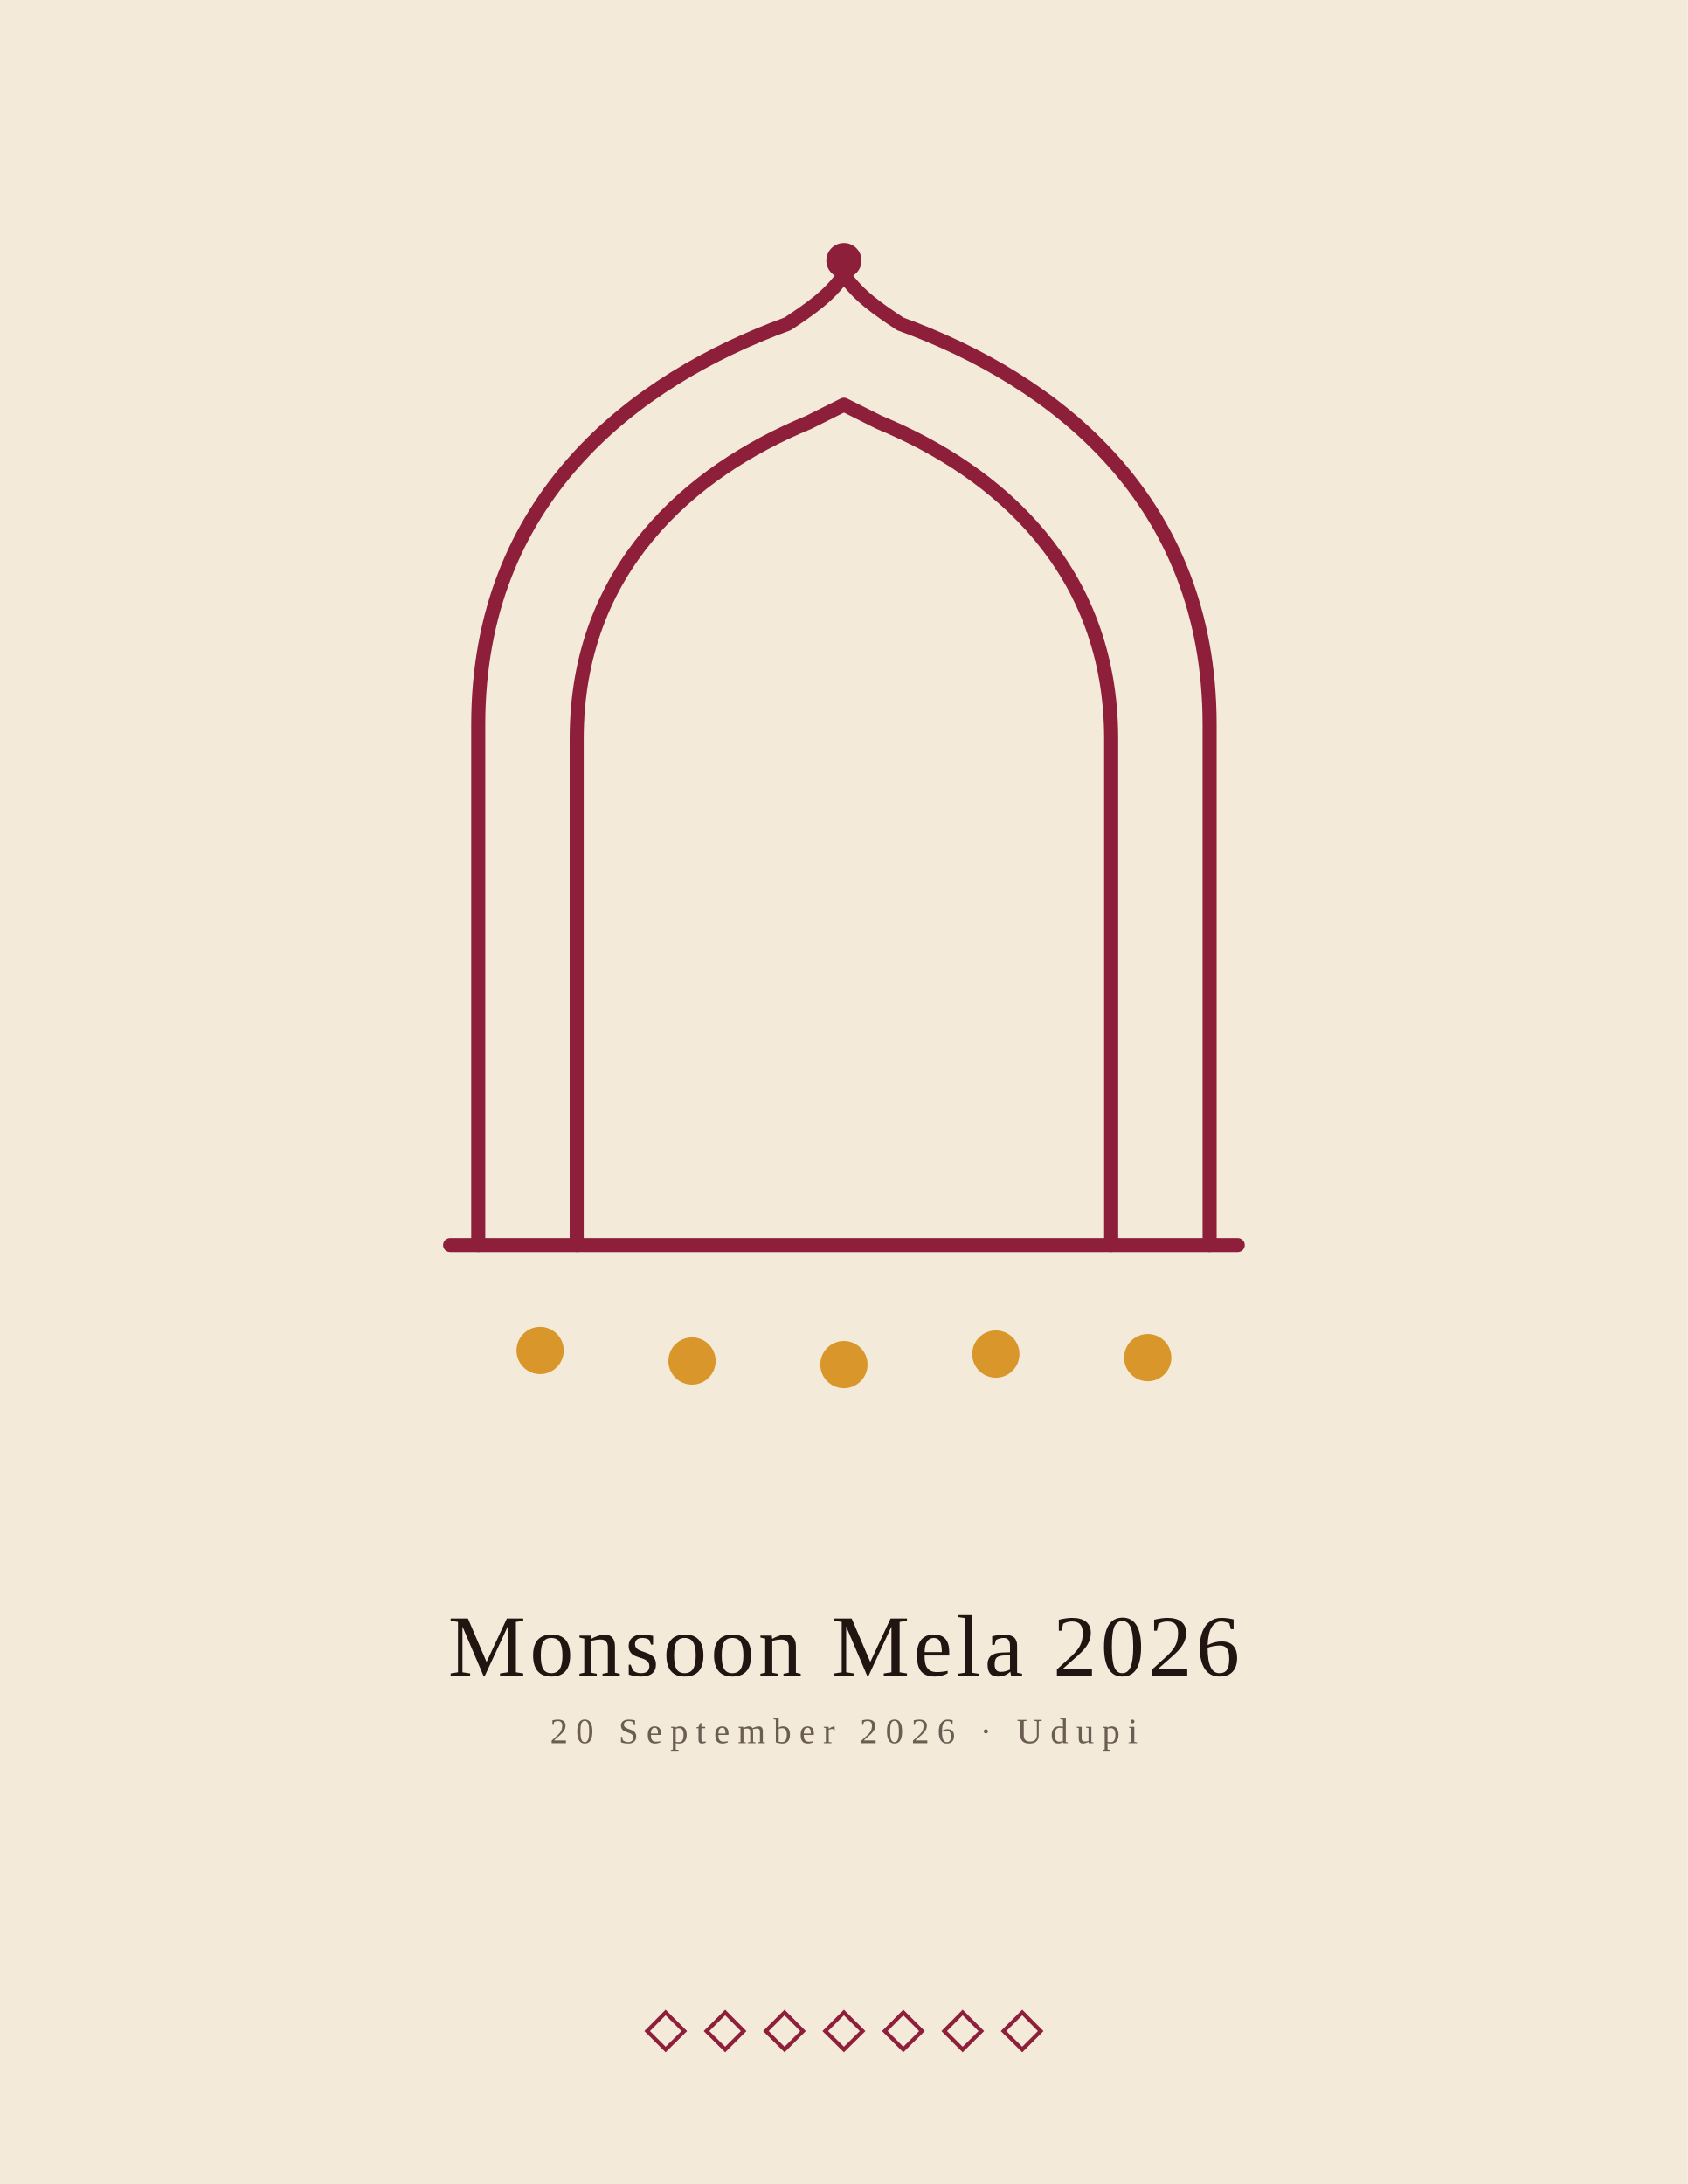
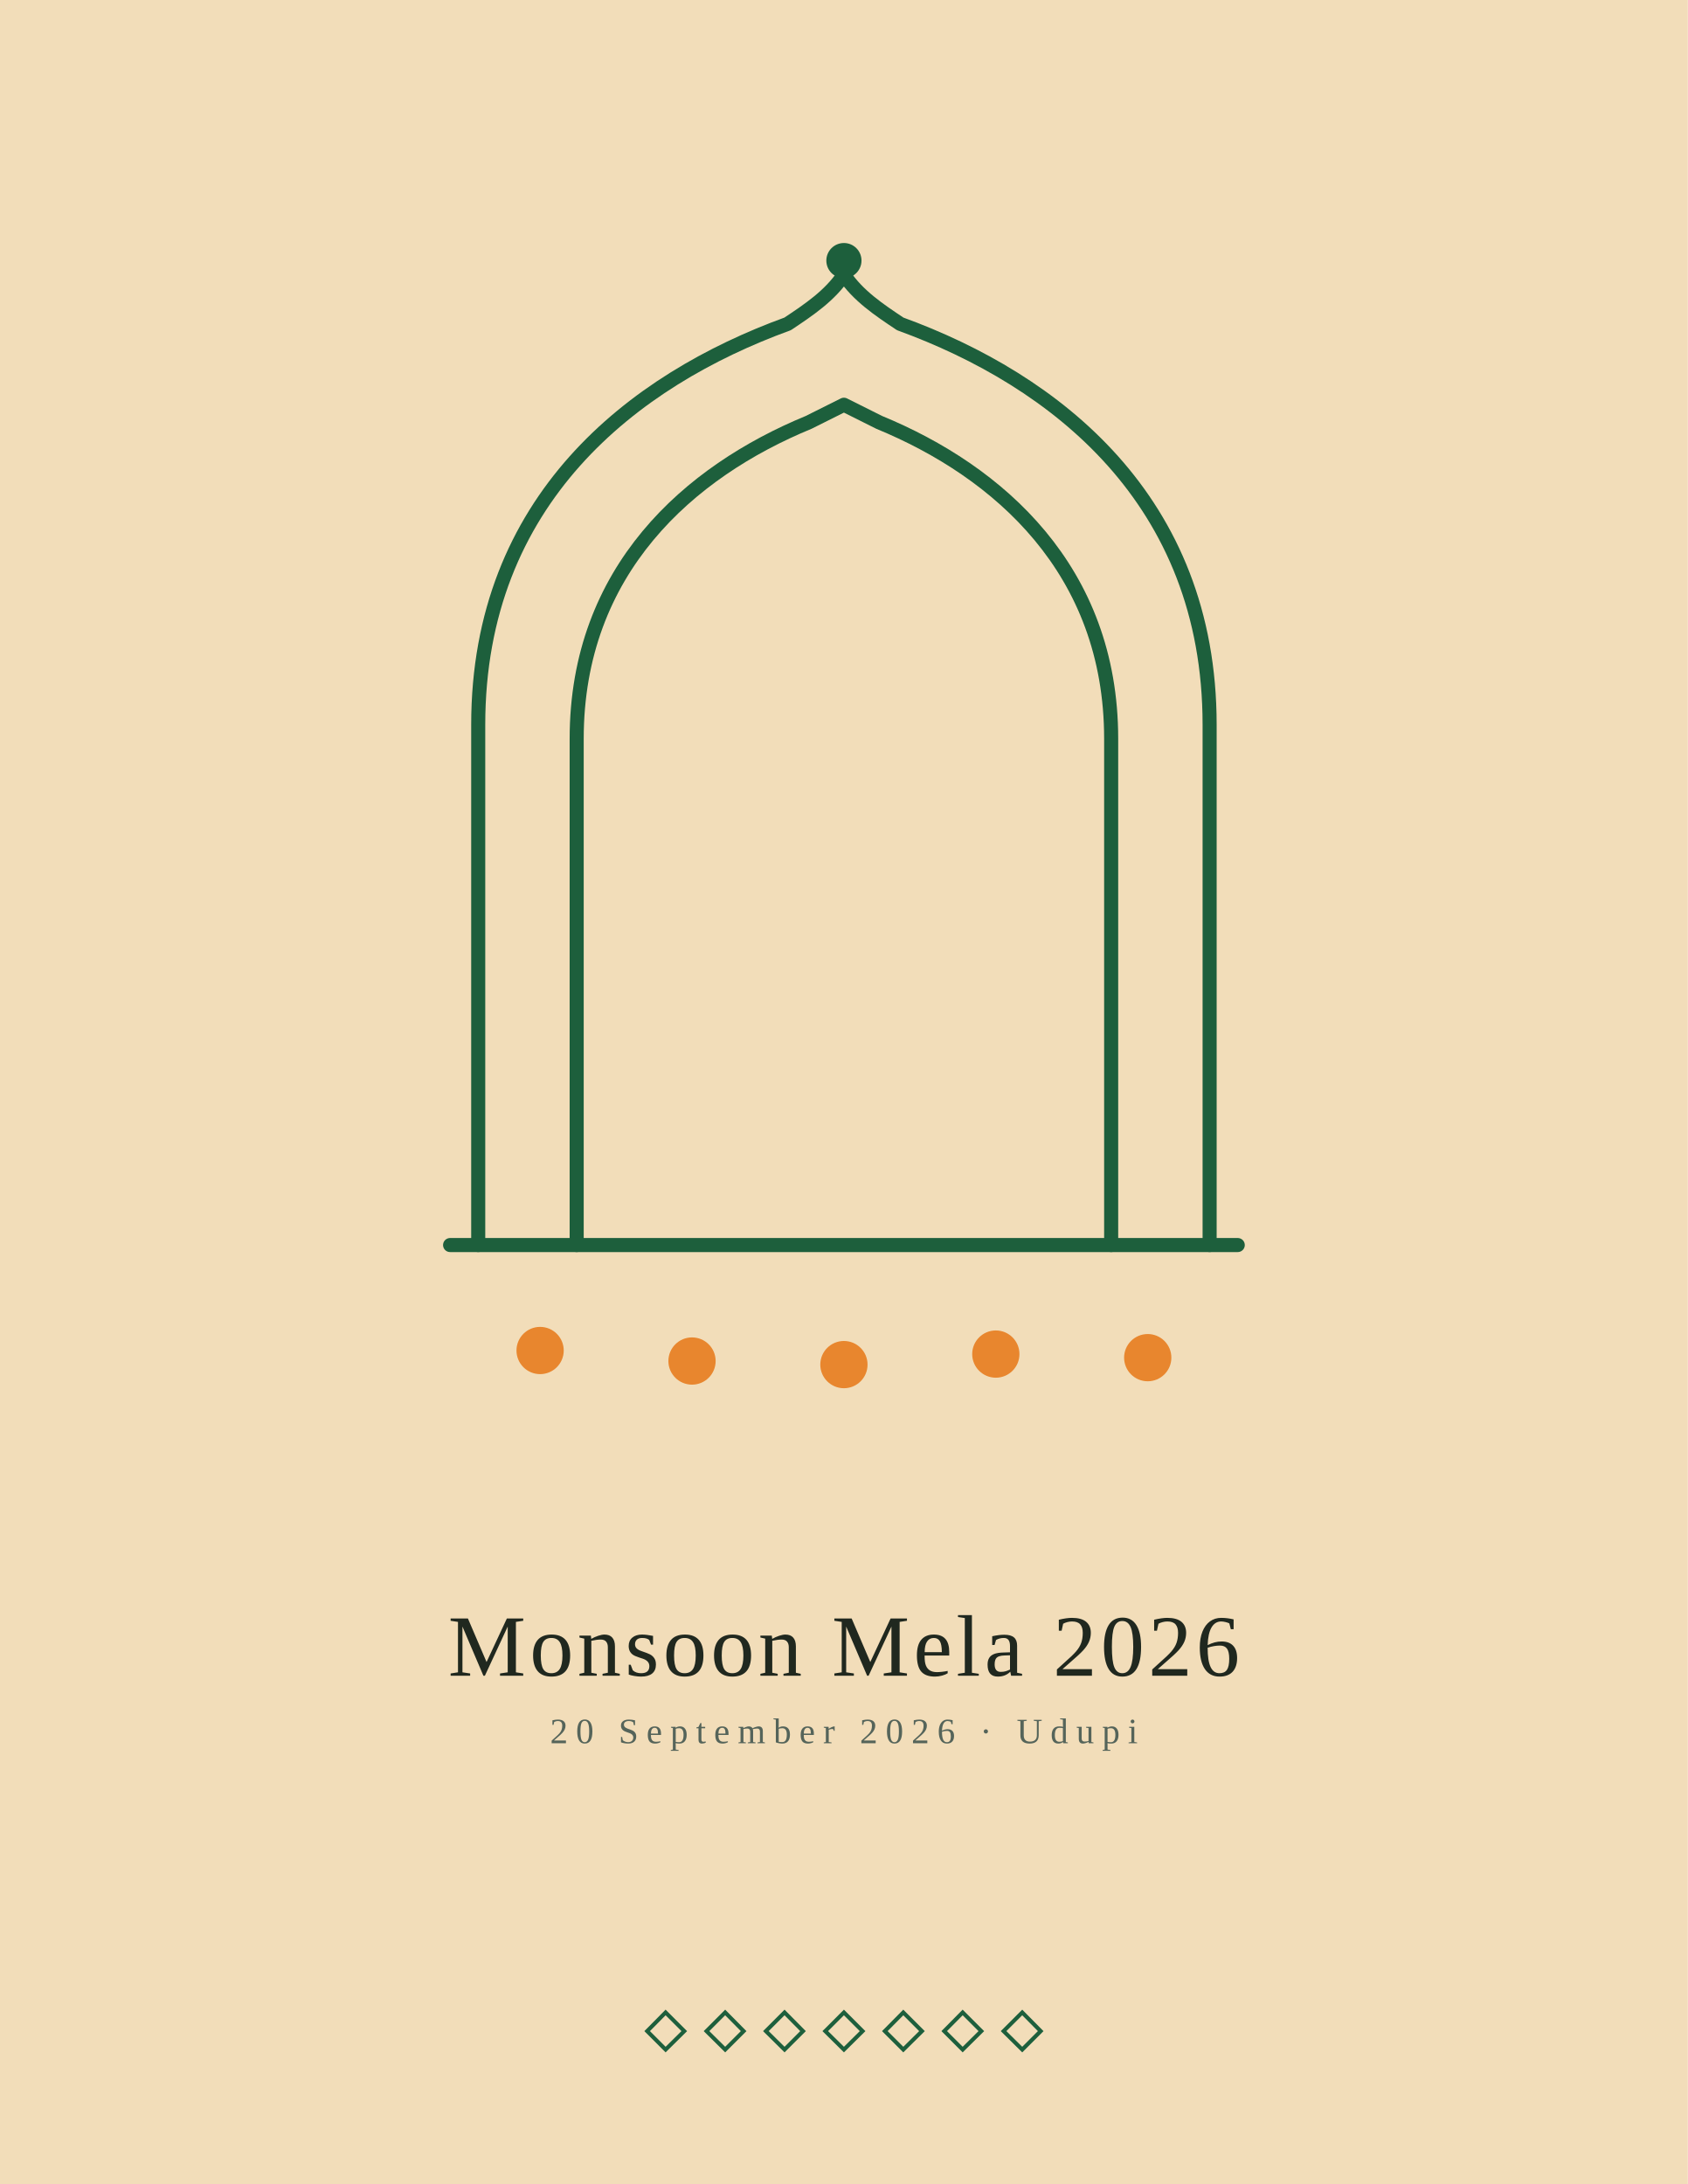
<svg xmlns="http://www.w3.org/2000/svg" viewBox="0 0 850 1100">
-   <rect width="850" height="1100" fill="#F3EADA" />
-   <svg x="212.5" y="110.0" width="425.0" height="531.25" viewBox="0 0 120 150" fill="none" stroke="#8E1F3B" stroke-width="2" stroke-linecap="round" stroke-linejoin="round">
-     <circle cx="60" cy="6" r="2.5" fill="#8E1F3B" stroke="none" />
+   <rect width="850" height="1100" fill="#F2DDB9" />
+   <svg x="212.5" y="110.0" width="425.0" height="531.25" viewBox="0 0 120 150" fill="none" stroke="#1D5F3C" stroke-width="2" stroke-linecap="round" stroke-linejoin="round">
+     <circle cx="60" cy="6" r="2.5" fill="#1D5F3C" stroke="none" />
    <path d="M8 146 V72 C8 40 30 23 52 15 C55 13 58 11 60 8 C62 11 65 13 68 15 C90 23 112 40 112 72 V146" />
    <path d="M22 146 V74 C22 50 38 36 55 29 L60 26.5 L65 29 C82 36 98 50 98 74 V146" />
    <path d="M4 146 H116" />
  </svg>
-   <circle cx="272.0" cy="680.2" r="11.9" fill="#D9972B" />
-   <circle cx="348.5" cy="685.5" r="11.9" fill="#D9972B" />
-   <circle cx="425.0" cy="687.3" r="11.9" fill="#D9972B" />
-   <circle cx="501.5" cy="682.0" r="11.9" fill="#D9972B" />
-   <circle cx="578.0" cy="683.8" r="11.9" fill="#D9972B" />
-   <text x="425.0" y="844" text-anchor="middle" fill="#221410" font-family="Georgia, 'Times New Roman', serif" font-size="44" letter-spacing="2">Monsoon Mela 2026</text>
-   <text x="425.0" y="878" text-anchor="middle" fill="#6B5D52" font-family="Georgia, 'Times New Roman', serif" font-size="18" letter-spacing="4">20 September 2026 · Udupi</text>
-   <path d="M335.2 1013.6 L344.6 1023.0 L335.2 1032.3 L325.9 1023.0 Z" fill="none" stroke="#8E1F3B" stroke-width="2" />
-   <path d="M365.2 1013.6 L374.5 1023.0 L365.2 1032.3 L355.8 1023.0 Z" fill="none" stroke="#8E1F3B" stroke-width="2" />
-   <path d="M395.1 1013.6 L404.4 1023.0 L395.1 1032.3 L385.7 1023.0 Z" fill="none" stroke="#8E1F3B" stroke-width="2" />
-   <path d="M425.0 1013.6 L434.4 1023.0 L425.0 1032.3 L415.6 1023.0 Z" fill="none" stroke="#8E1F3B" stroke-width="2" />
-   <path d="M454.9 1013.6 L464.3 1023.0 L454.9 1032.3 L445.6 1023.0 Z" fill="none" stroke="#8E1F3B" stroke-width="2" />
-   <path d="M484.8 1013.6 L494.2 1023.0 L484.8 1032.3 L475.5 1023.0 Z" fill="none" stroke="#8E1F3B" stroke-width="2" />
-   <path d="M514.8 1013.6 L524.1 1023.0 L514.8 1032.3 L505.4 1023.0 Z" fill="none" stroke="#8E1F3B" stroke-width="2" />
+   <circle cx="272.0" cy="680.2" r="11.9" fill="#E8862E" />
+   <circle cx="348.5" cy="685.5" r="11.9" fill="#E8862E" />
+   <circle cx="425.0" cy="687.3" r="11.9" fill="#E8862E" />
+   <circle cx="501.5" cy="682.0" r="11.9" fill="#E8862E" />
+   <circle cx="578.0" cy="683.8" r="11.9" fill="#E8862E" />
+   <text x="425.0" y="844" text-anchor="middle" fill="#20281F" font-family="Georgia, 'Times New Roman', serif" font-size="44" letter-spacing="2">Monsoon Mela 2026</text>
+   <text x="425.0" y="878" text-anchor="middle" fill="#55645A" font-family="Georgia, 'Times New Roman', serif" font-size="18" letter-spacing="4">20 September 2026 · Udupi</text>
+   <path d="M335.2 1013.6 L344.6 1023.0 L335.2 1032.3 L325.9 1023.0 Z" fill="none" stroke="#1D5F3C" stroke-width="2" />
+   <path d="M365.2 1013.6 L374.5 1023.0 L365.2 1032.3 L355.8 1023.0 Z" fill="none" stroke="#1D5F3C" stroke-width="2" />
+   <path d="M395.1 1013.6 L404.4 1023.0 L395.1 1032.3 L385.7 1023.0 Z" fill="none" stroke="#1D5F3C" stroke-width="2" />
+   <path d="M425.0 1013.6 L434.4 1023.0 L425.0 1032.3 L415.6 1023.0 Z" fill="none" stroke="#1D5F3C" stroke-width="2" />
+   <path d="M454.9 1013.6 L464.3 1023.0 L454.9 1032.3 L445.6 1023.0 Z" fill="none" stroke="#1D5F3C" stroke-width="2" />
+   <path d="M484.8 1013.6 L494.2 1023.0 L484.8 1032.3 L475.5 1023.0 Z" fill="none" stroke="#1D5F3C" stroke-width="2" />
+   <path d="M514.8 1013.6 L524.1 1023.0 L514.8 1032.3 L505.4 1023.0 Z" fill="none" stroke="#1D5F3C" stroke-width="2" />
</svg>
